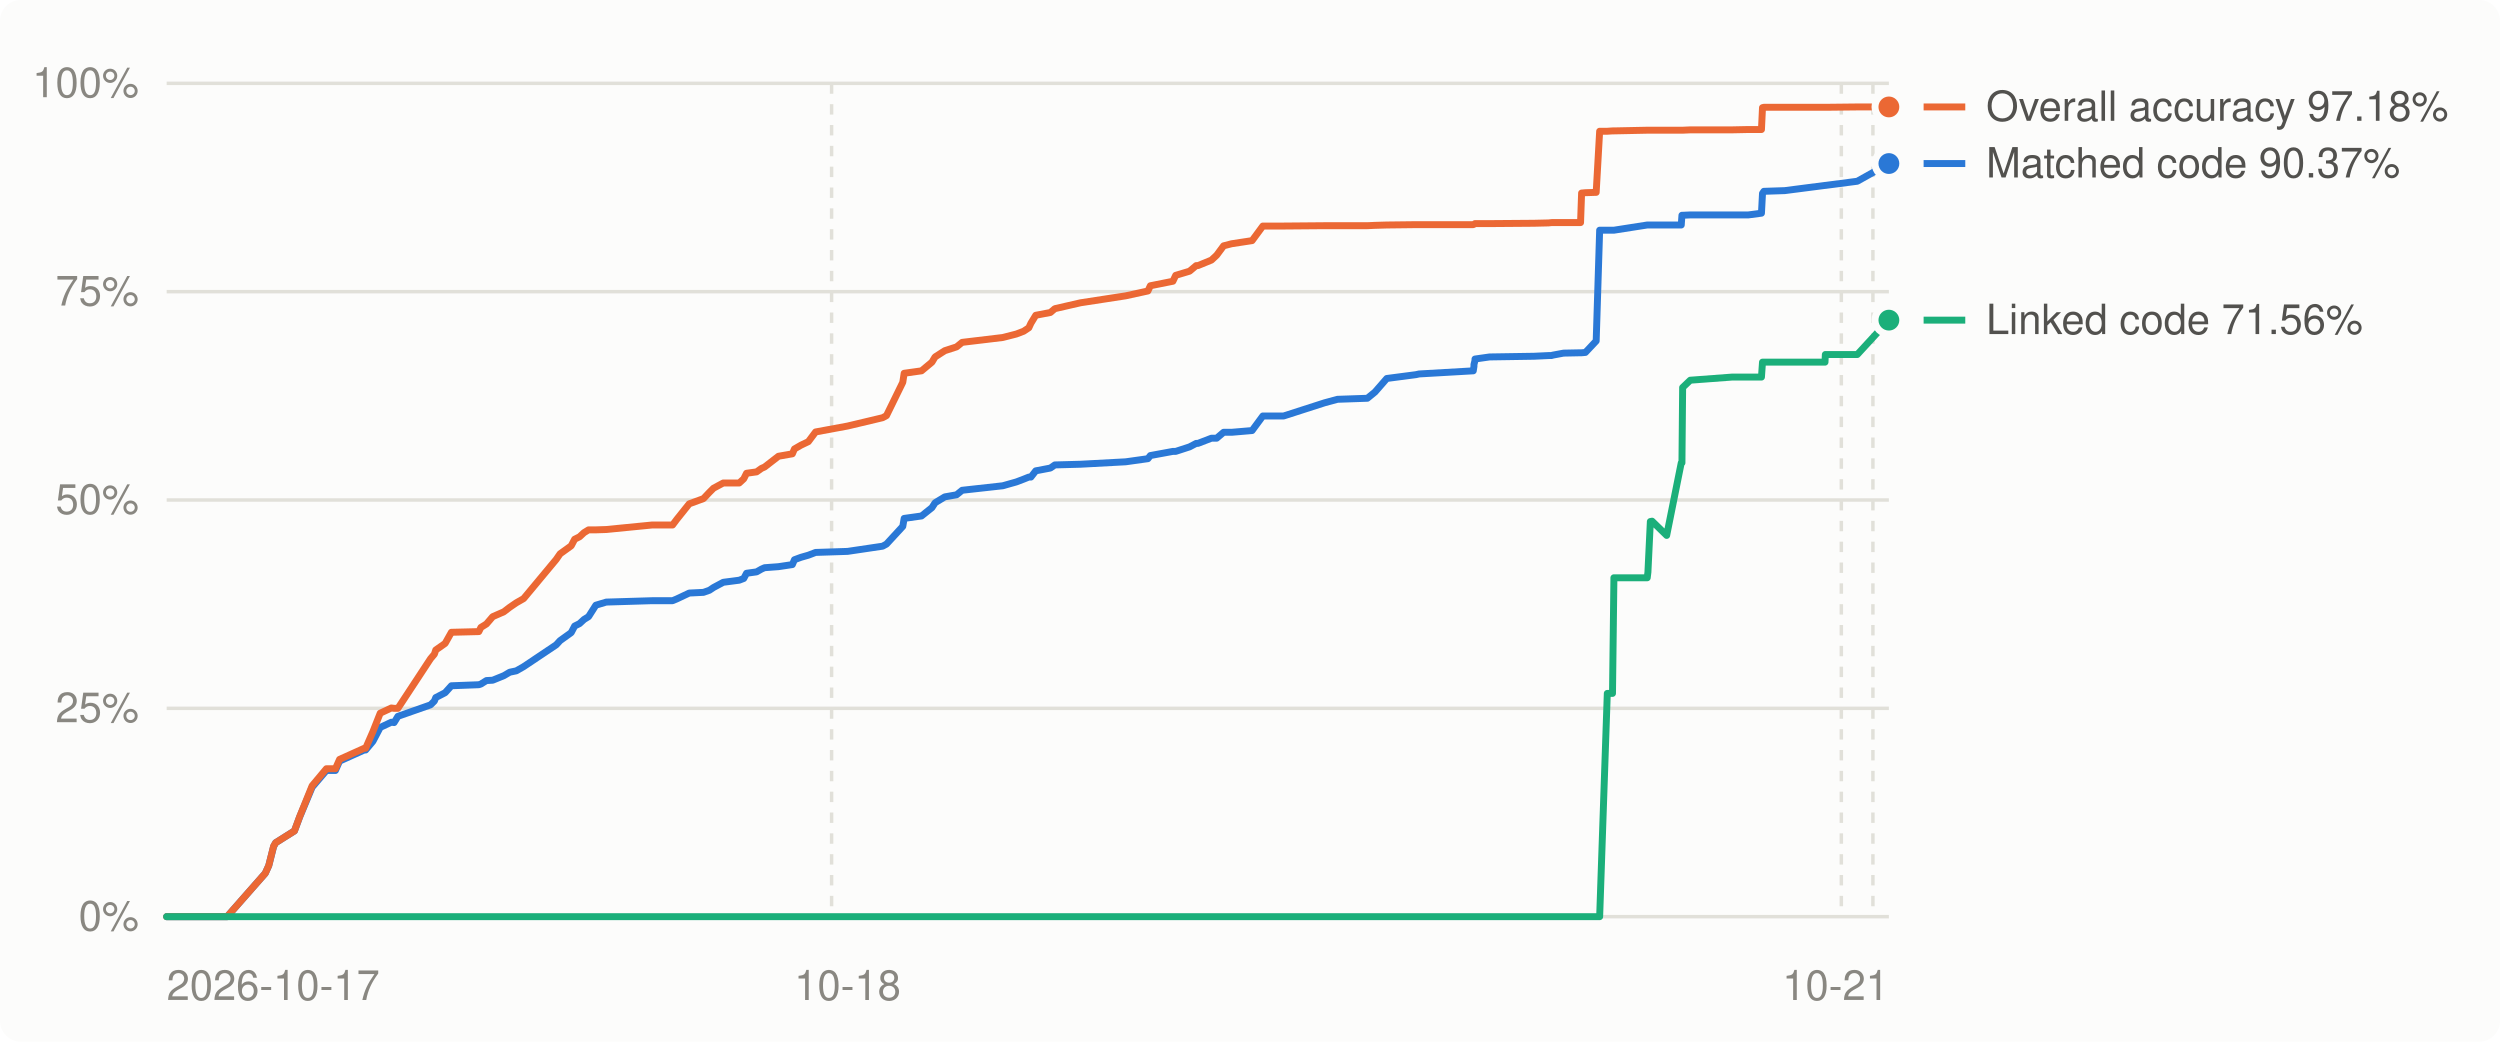
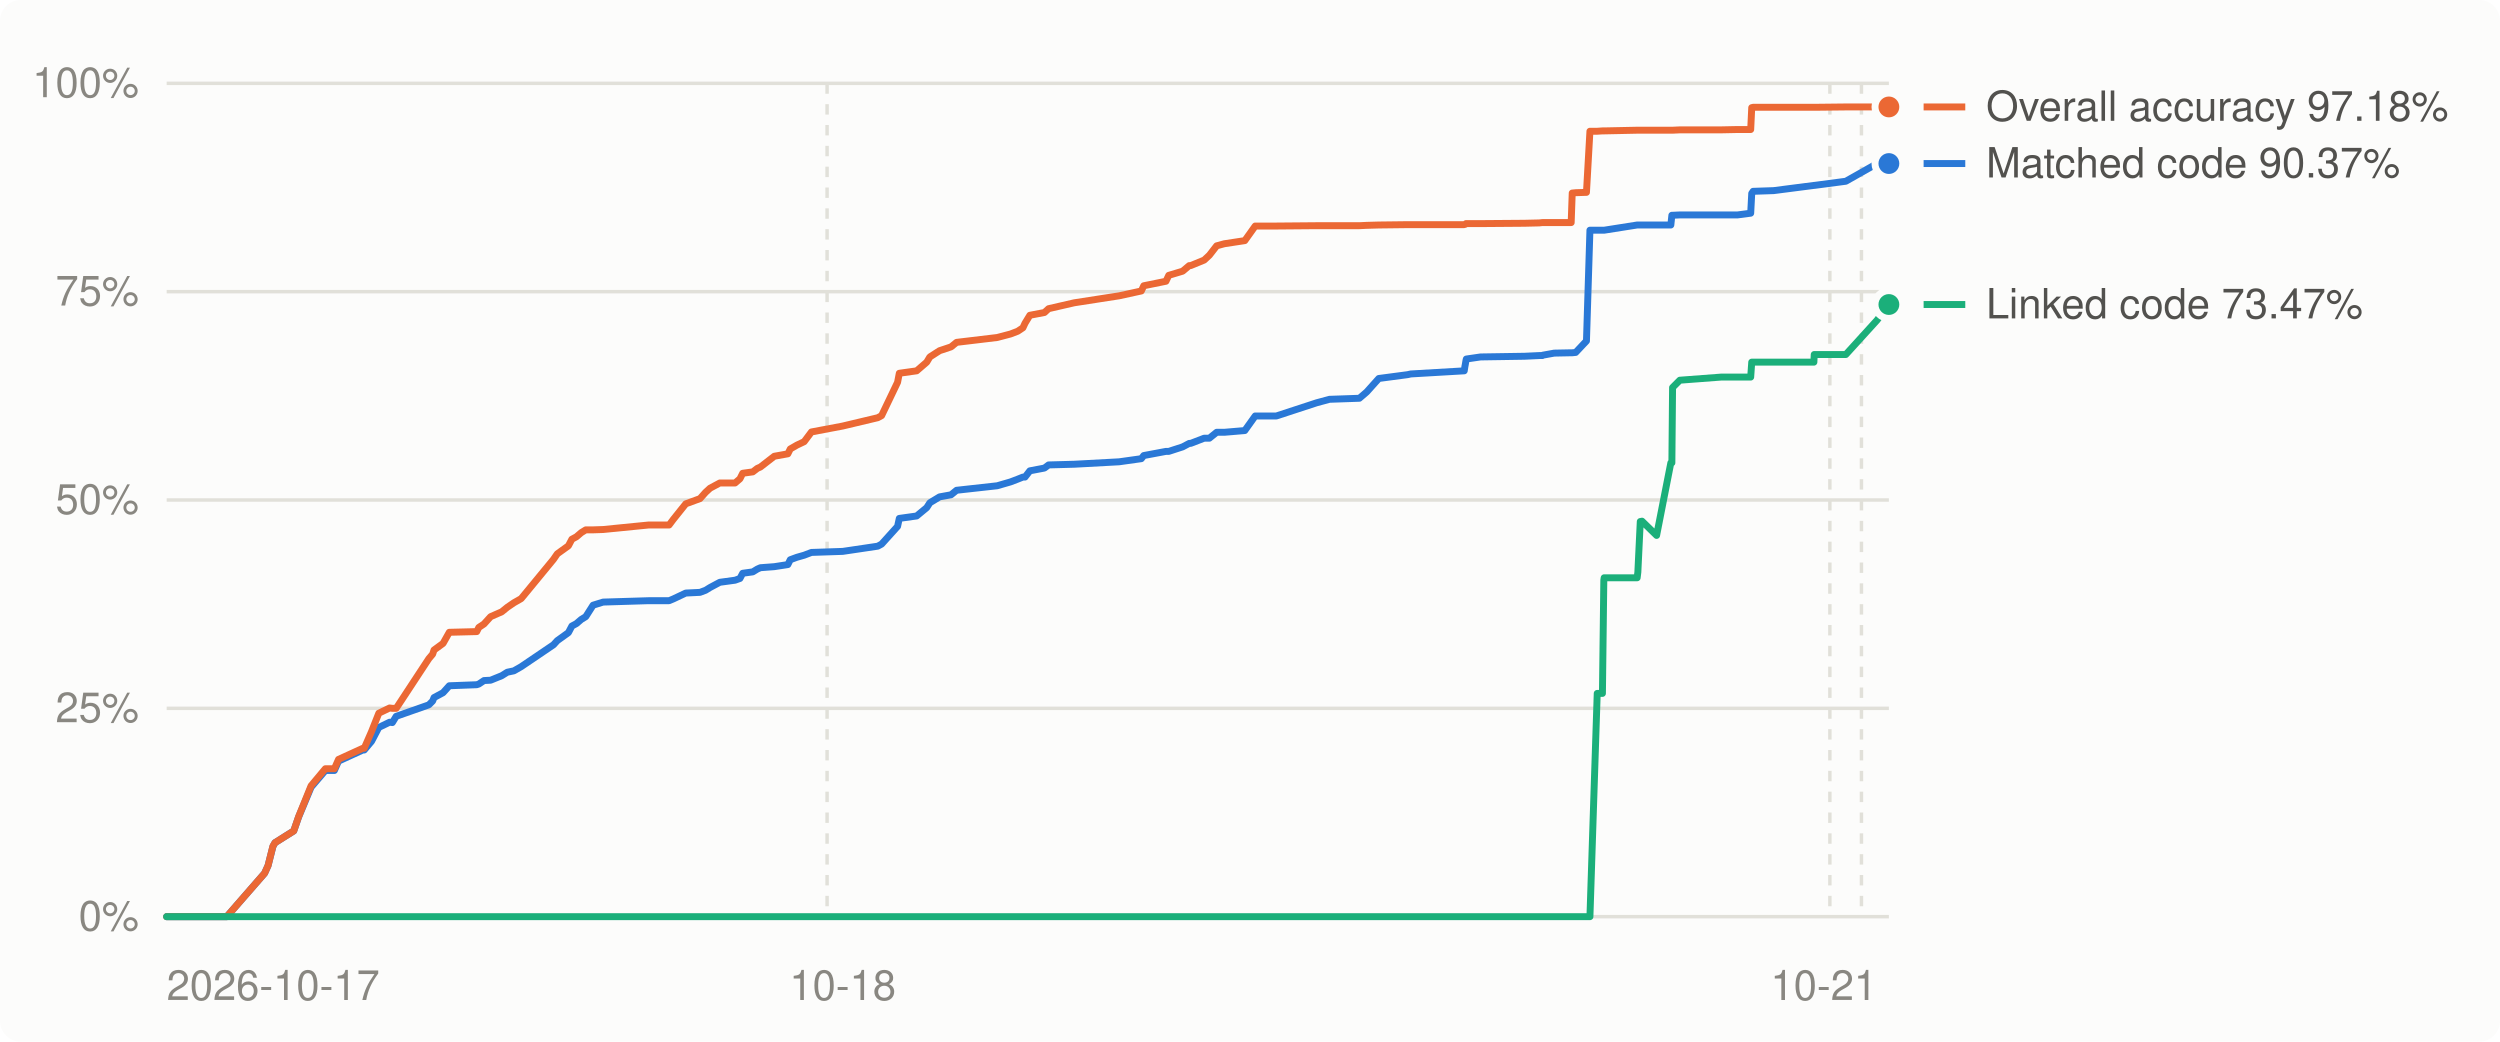
<svg xmlns="http://www.w3.org/2000/svg" viewBox="0 0 720 300" width="720" height="300" role="img" aria-label="Decompilation progress over time">
  <style>
.bg{fill:#fcfcfb}.grid{stroke:#e1e0d9}.muted{fill:#898781}.lbl{fill:#52514e}.ln0{stroke:#2a78d6}.dot0{fill:#2a78d6;stroke:#fcfcfb}.ln1{stroke:#eb6834}.dot1{fill:#eb6834;stroke:#fcfcfb}.ln2{stroke:#1baf7a}.dot2{fill:#1baf7a;stroke:#fcfcfb}
@media (prefers-color-scheme: dark){.bg{fill:#1a1a19}.grid{stroke:#2c2c2a}.muted{fill:#898781}.lbl{fill:#c3c2b7}.ln0{stroke:#3987e5}.dot0{fill:#3987e5;stroke:#1a1a19}.ln1{stroke:#d95926}.dot1{fill:#d95926;stroke:#1a1a19}.ln2{stroke:#199e70}.dot2{fill:#199e70;stroke:#1a1a19}}
text{font:12px -apple-system,BlinkMacSystemFont,'Segoe UI',Helvetica,Arial,sans-serif}
</style>
  <rect class="bg" width="720" height="300" rx="6" />
  <line x1="48" x2="544" y1="264.0" y2="264.0" class="grid" stroke-width="1" />
  <text x="40" y="268.0" class="muted" text-anchor="end">0%</text>
  <line x1="48" x2="544" y1="204.0" y2="204.0" class="grid" stroke-width="1" />
  <text x="40" y="208.0" class="muted" text-anchor="end">25%</text>
  <line x1="48" x2="544" y1="144.0" y2="144.0" class="grid" stroke-width="1" />
  <text x="40" y="148.0" class="muted" text-anchor="end">50%</text>
  <line x1="48" x2="544" y1="84.0" y2="84.0" class="grid" stroke-width="1" />
  <text x="40" y="88.0" class="muted" text-anchor="end">75%</text>
  <line x1="48" x2="544" y1="24.0" y2="24.0" class="grid" stroke-width="1" />
  <text x="40" y="28.0" class="muted" text-anchor="end">100%</text>
-   <line x1="239.5" x2="239.5" y1="24" y2="264" class="grid" stroke-width="1" stroke-dasharray="3 3" />
-   <line x1="530.3" x2="530.3" y1="24" y2="264" class="grid" stroke-width="1" stroke-dasharray="3 3" />
-   <line x1="539.4" x2="539.4" y1="24" y2="264" class="grid" stroke-width="1" stroke-dasharray="3 3" />
+   <line x1="238.2" x2="238.2" y1="24" y2="264" class="grid" stroke-width="1" stroke-dasharray="3 3" />
+   <line x1="527.0" x2="527.0" y1="24" y2="264" class="grid" stroke-width="1" stroke-dasharray="3 3" />
+   <line x1="536.1" x2="536.1" y1="24" y2="264" class="grid" stroke-width="1" stroke-dasharray="3 3" />
  <text class="muted" x="48.0" y="288" text-anchor="start">2026-10-17</text>
-   <text class="muted" x="244.1" y="288" text-anchor="middle">10-18</text>
-   <text class="muted" x="544.0" y="288" text-anchor="end">10-21</text>
-   <polyline points="48.0,264.0 65.4,264.0 76.4,251.5 77.4,249.3 78.8,243.8 79.4,242.7 84.8,239.3 86.3,235.3 89.9,226.7 94.0,221.9 96.6,221.9 97.8,219.2 104.9,216.0 105.3,216.0 107.4,213.5 109.5,209.5 112.7,208.0 113.5,208.1 114.6,206.3 124.0,203.0 125.1,201.9 125.5,200.9 128.2,199.5 130.0,197.5 137.9,197.2 138.5,197.0 140.1,196.0 141.9,195.9 145.1,194.6 146.8,193.6 148.7,193.2 150.8,192.0 160.2,185.7 161.3,184.5 164.5,182.2 165.5,180.3 166.9,179.6 168.2,178.4 169.5,177.6 171.6,174.3 174.6,173.4 187.8,173.0 193.7,173.0 194.9,172.5 198.5,170.8 202.6,170.6 204.3,170.0 205.5,169.2 208.3,167.7 212.9,167.1 214.2,166.6 215.0,165.1 217.9,164.7 219.3,163.9 220.2,163.5 224.2,163.2 228.2,162.6 228.8,161.2 230.7,160.5 232.8,159.9 234.9,159.1 244.1,158.8 254.2,157.3 255.3,156.7 260.0,151.6 260.4,149.3 265.4,148.6 268.4,146.2 269.3,144.8 272.1,143.1 275.5,142.5 277.1,141.2 288.8,139.9 292.7,138.8 294.8,138.0 296.3,137.4 296.9,137.4 298.3,135.6 302.5,134.8 303.8,133.9 311.2,133.7 324.2,133.0 330.6,132.1 331.3,131.2 337.8,130.0 338.6,130.0 342.6,128.7 344.5,127.7 345.0,127.7 348.9,126.2 350.4,126.2 352.4,124.5 354.7,124.5 360.6,124.0 363.7,119.8 369.7,119.8 381.5,116.0 385.2,115.0 393.8,114.7 396.0,112.9 399.4,109.0 407.8,107.9 408.7,107.7 424.3,106.8 424.5,105.5 424.5,105.0 424.8,103.8 424.8,103.4 429.0,102.8 441.8,102.6 446.0,102.4 446.9,102.4 447.1,102.3 450.3,101.7 455.2,101.6 455.5,101.6 456.6,101.5 459.7,98.2 460.7,66.3 462.9,66.3 464.4,66.3 464.8,66.3 464.8,66.3 474.4,64.8 474.6,64.8 475.3,64.8 475.8,64.8 480.0,64.8 484.2,64.8 484.4,62.0 484.6,62.0 486.8,61.9 498.8,61.9 503.5,61.9 507.3,61.4 507.6,55.7 508.0,55.1 514.0,54.9 525.6,53.4 525.7,53.4 534.9,52.2 544.0,47.1" fill="none" class="ln0" stroke-width="2" stroke-linejoin="round" stroke-linecap="round" />
-   <polyline points="48.0,264.0 65.4,264.0 76.4,251.5 77.4,249.3 78.8,243.7 79.4,242.7 84.8,239.3 86.3,235.2 89.9,226.3 94.0,221.4 96.6,221.4 97.8,218.7 104.9,215.5 105.3,215.5 107.4,210.7 109.5,205.4 112.7,203.9 113.5,204.0 114.6,204.0 124.0,189.7 125.1,188.4 125.5,187.2 128.2,185.3 130.0,182.1 137.9,181.9 138.5,180.7 140.1,179.7 141.9,177.6 145.1,176.2 146.8,174.9 148.7,173.6 150.8,172.4 160.2,161.1 161.3,159.5 164.5,157.2 165.5,155.3 166.9,154.6 168.2,153.4 169.5,152.6 171.6,152.6 174.6,152.5 187.8,151.2 193.7,151.2 194.9,149.6 198.5,145.1 202.6,143.6 204.3,141.8 205.5,140.6 208.3,139.1 212.9,139.1 214.2,137.9 215.0,136.3 217.9,135.9 219.3,134.9 220.2,134.5 224.2,131.4 228.2,130.7 228.8,129.3 230.7,128.2 232.8,127.2 234.9,124.4 244.1,122.7 254.2,120.3 255.3,119.7 260.0,110.1 260.4,107.5 265.4,106.8 268.4,104.3 269.3,102.8 272.1,101.0 275.5,99.9 277.1,98.6 288.8,97.2 292.7,96.2 294.8,95.4 296.3,94.4 296.9,93.1 298.3,90.8 302.5,90.0 303.8,88.9 311.2,87.2 324.2,85.2 330.6,83.8 331.3,82.3 337.8,81.0 338.6,79.3 342.6,78.1 344.5,76.5 345.0,76.5 348.9,74.9 350.4,73.5 352.4,70.8 354.7,70.2 360.6,69.3 363.7,65.1 369.7,65.1 381.5,65.0 385.2,65.0 393.8,65.0 396.0,64.9 399.4,64.8 407.8,64.7 408.7,64.7 424.3,64.7 424.5,64.6 424.5,64.6 424.8,64.4 424.8,64.4 429.0,64.4 441.8,64.3 446.0,64.2 446.9,64.1 447.1,64.1 450.3,64.1 455.2,64.1 455.5,55.6 456.6,55.5 459.7,55.4 460.7,37.8 462.9,37.8 464.4,37.7 464.8,37.7 464.8,37.7 474.4,37.5 474.6,37.5 475.3,37.5 475.8,37.5 480.0,37.5 484.2,37.5 484.4,37.5 484.6,37.5 486.8,37.4 498.8,37.4 503.5,37.3 507.3,37.3 507.6,31.0 508.0,30.9 514.0,30.9 525.6,30.9 525.7,30.9 534.9,30.8 544.0,30.8" fill="none" class="ln1" stroke-width="2" stroke-linejoin="round" stroke-linecap="round" />
-   <polyline points="48.0,264.0 65.4,264.0 76.4,264.0 77.4,264.0 78.8,264.0 79.4,264.0 84.8,264.0 86.3,264.0 89.9,264.0 94.0,264.0 96.6,264.0 97.8,264.0 104.9,264.0 105.3,264.0 107.4,264.0 109.5,264.0 112.7,264.0 113.5,264.0 114.6,264.0 124.0,264.0 125.1,264.0 125.5,264.0 128.2,264.0 130.0,264.0 137.9,264.0 138.5,264.0 140.1,264.0 141.9,264.0 145.1,264.0 146.8,264.0 148.7,264.0 150.8,264.0 160.2,264.0 161.3,264.0 164.5,264.0 165.5,264.0 166.9,264.0 168.2,264.0 169.5,264.0 171.6,264.0 174.6,264.0 187.8,264.0 193.7,264.0 194.9,264.0 198.5,264.0 202.6,264.0 204.3,264.0 205.5,264.0 208.3,264.0 212.9,264.0 214.2,264.0 215.0,264.0 217.9,264.0 219.3,264.0 220.2,264.0 224.2,264.0 228.2,264.0 228.8,264.0 230.7,264.0 232.8,264.0 234.9,264.0 244.1,264.0 254.2,264.0 255.3,264.0 260.0,264.0 260.4,264.0 265.4,264.0 268.4,264.0 269.3,264.0 272.1,264.0 275.5,264.0 277.1,264.0 288.8,264.0 292.7,264.0 294.8,264.0 296.3,264.0 296.9,264.0 298.3,264.0 302.5,264.0 303.8,264.0 311.2,264.0 324.2,264.0 330.6,264.0 331.3,264.0 337.8,264.0 338.6,264.0 342.6,264.0 344.5,264.0 345.0,264.0 348.9,264.0 350.4,264.0 352.4,264.0 354.7,264.0 360.6,264.0 363.7,264.0 369.7,264.0 381.5,264.0 385.2,264.0 393.8,264.0 396.0,264.0 399.4,264.0 407.8,264.0 408.7,264.0 424.3,264.0 424.5,264.0 424.5,264.0 424.8,264.0 424.8,264.0 429.0,264.0 441.8,264.0 446.0,264.0 446.9,264.0 447.1,264.0 450.3,264.0 455.2,264.0 455.5,264.0 456.6,264.0 459.7,264.0 460.7,264.0 462.9,199.7 464.4,199.7 464.8,167.1 464.8,166.4 474.4,166.4 474.6,164.8 475.3,150.2 475.8,150.1 480.0,154.2 484.2,133.3 484.4,133.3 484.6,111.6 486.8,109.5 498.8,108.6 503.5,108.6 507.3,108.6 507.6,104.3 508.0,104.3 514.0,104.3 525.6,104.3 525.7,102.1 534.9,102.1 544.0,92.2" fill="none" class="ln2" stroke-width="2" stroke-linejoin="round" stroke-linecap="round" />
+   <text class="muted" x="242.7" y="288" text-anchor="middle">10-18</text>
+   <text class="muted" x="540.6" y="288" text-anchor="end">10-21</text>
+   <polyline points="48.0,264.0 65.3,264.0 76.2,251.5 77.2,249.3 78.6,243.8 79.2,242.7 84.6,239.3 86.0,235.3 89.6,226.7 93.7,221.9 96.3,221.9 97.5,219.2 104.5,216.0 104.9,216.0 107.0,213.5 109.1,209.5 112.2,208.0 113.0,208.1 114.1,206.3 123.5,203.0 124.6,201.9 125.0,200.9 127.6,199.5 129.4,197.5 137.3,197.2 137.9,197.0 139.4,196.0 141.3,195.9 144.5,194.6 146.1,193.6 148.0,193.2 150.1,192.0 159.4,185.7 160.5,184.5 163.7,182.2 164.7,180.3 166.0,179.6 167.4,178.4 168.7,177.6 170.8,174.3 173.7,173.4 186.8,173.0 192.7,173.0 193.9,172.5 197.5,170.8 201.6,170.6 203.2,170.0 204.5,169.2 207.3,167.7 211.7,167.1 213.1,166.6 213.9,165.1 216.8,164.7 218.1,163.9 219.0,163.5 223.0,163.2 226.9,162.6 227.6,161.2 229.5,160.5 231.6,159.9 233.7,159.1 242.7,158.8 252.8,157.3 253.9,156.7 258.5,151.6 259.0,149.3 264.0,148.6 266.9,146.2 267.8,144.8 270.6,143.1 273.9,142.5 275.5,141.2 287.2,139.9 291.0,138.8 293.1,138.0 294.6,137.4 295.2,137.4 296.6,135.6 300.8,134.8 302.0,133.9 309.4,133.7 322.3,133.0 328.7,132.1 329.4,131.2 335.8,130.0 336.6,130.0 340.6,128.7 342.5,127.7 342.9,127.7 346.8,126.2 348.3,126.2 350.4,124.5 352.6,124.5 358.5,124.0 361.5,119.8 367.6,119.8 379.2,116.0 382.9,115.0 391.5,114.7 393.6,112.9 397.1,109.0 405.4,107.9 406.3,107.7 421.7,106.8 421.9,105.5 422.0,105.0 422.2,103.8 422.3,103.4 426.4,102.8 439.1,102.6 443.3,102.4 444.2,102.4 444.3,102.3 447.6,101.7 452.5,101.6 452.8,101.6 453.8,101.5 456.9,98.2 457.9,66.3 460.0,66.3 461.5,66.3 461.9,66.3 462.0,66.3 471.5,64.8 471.7,64.8 472.4,64.8 472.9,64.8 477.1,64.8 481.2,64.8 481.5,62.0 481.7,62.0 483.8,61.9 495.7,61.9 500.4,61.9 504.2,61.4 504.5,55.7 504.9,55.1 510.8,54.9 522.4,53.4 522.5,53.4 531.6,52.2 540.6,47.1 544.0,47.1" fill="none" class="ln0" stroke-width="2" stroke-linejoin="round" stroke-linecap="round" />
+   <polyline points="48.0,264.0 65.3,264.0 76.2,251.5 77.2,249.3 78.6,243.7 79.2,242.7 84.6,239.3 86.0,235.2 89.6,226.3 93.7,221.4 96.3,221.4 97.5,218.7 104.5,215.5 104.9,215.5 107.0,210.7 109.1,205.4 112.2,203.9 113.0,204.0 114.1,204.0 123.5,189.7 124.6,188.4 125.0,187.2 127.6,185.3 129.4,182.1 137.3,181.9 137.9,180.7 139.4,179.7 141.3,177.6 144.5,176.2 146.1,174.9 148.0,173.6 150.1,172.4 159.4,161.1 160.5,159.5 163.7,157.2 164.7,155.3 166.0,154.6 167.4,153.4 168.7,152.6 170.8,152.6 173.7,152.5 186.8,151.2 192.7,151.2 193.9,149.6 197.5,145.1 201.6,143.6 203.2,141.8 204.5,140.6 207.3,139.1 211.7,139.1 213.1,137.9 213.9,136.3 216.8,135.9 218.1,134.9 219.0,134.5 223.0,131.4 226.9,130.7 227.6,129.3 229.5,128.2 231.6,127.2 233.7,124.4 242.7,122.7 252.8,120.3 253.9,119.7 258.5,110.1 259.0,107.5 264.0,106.8 266.9,104.3 267.8,102.8 270.6,101.0 273.9,99.9 275.5,98.6 287.2,97.2 291.0,96.2 293.1,95.4 294.6,94.4 295.2,93.1 296.6,90.8 300.8,90.0 302.0,88.9 309.4,87.2 322.3,85.2 328.7,83.8 329.4,82.3 335.8,81.0 336.6,79.3 340.6,78.1 342.5,76.5 342.9,76.5 346.8,74.9 348.3,73.5 350.4,70.8 352.6,70.2 358.5,69.3 361.5,65.1 367.6,65.1 379.2,65.0 382.9,65.0 391.5,65.0 393.6,64.9 397.1,64.8 405.4,64.7 406.3,64.7 421.7,64.7 421.9,64.6 422.0,64.6 422.2,64.4 422.3,64.4 426.4,64.4 439.1,64.3 443.3,64.2 444.2,64.1 444.3,64.1 447.6,64.1 452.5,64.1 452.8,55.6 453.8,55.5 456.9,55.4 457.9,37.8 460.0,37.8 461.5,37.7 461.9,37.7 462.0,37.7 471.5,37.5 471.7,37.5 472.4,37.5 472.9,37.5 477.1,37.5 481.2,37.5 481.5,37.5 481.7,37.5 483.8,37.4 495.7,37.4 500.4,37.3 504.2,37.3 504.5,31.0 504.9,30.9 510.8,30.9 522.4,30.9 522.5,30.9 531.6,30.8 540.6,30.8 544.0,30.8" fill="none" class="ln1" stroke-width="2" stroke-linejoin="round" stroke-linecap="round" />
+   <polyline points="48.0,264.0 65.3,264.0 76.2,264.0 77.2,264.0 78.6,264.0 79.2,264.0 84.6,264.0 86.0,264.0 89.6,264.0 93.7,264.0 96.3,264.0 97.5,264.0 104.5,264.0 104.9,264.0 107.0,264.0 109.1,264.0 112.2,264.0 113.0,264.0 114.1,264.0 123.5,264.0 124.6,264.0 125.0,264.0 127.6,264.0 129.4,264.0 137.3,264.0 137.9,264.0 139.4,264.0 141.3,264.0 144.5,264.0 146.1,264.0 148.0,264.0 150.1,264.0 159.4,264.0 160.5,264.0 163.7,264.0 164.7,264.0 166.0,264.0 167.4,264.0 168.7,264.0 170.8,264.0 173.7,264.0 186.8,264.0 192.7,264.0 193.9,264.0 197.5,264.0 201.6,264.0 203.2,264.0 204.5,264.0 207.3,264.0 211.7,264.0 213.1,264.0 213.9,264.0 216.8,264.0 218.1,264.0 219.0,264.0 223.0,264.0 226.9,264.0 227.6,264.0 229.5,264.0 231.6,264.0 233.7,264.0 242.7,264.0 252.8,264.0 253.9,264.0 258.5,264.0 259.0,264.0 264.0,264.0 266.9,264.0 267.8,264.0 270.6,264.0 273.9,264.0 275.5,264.0 287.2,264.0 291.0,264.0 293.1,264.0 294.6,264.0 295.2,264.0 296.6,264.0 300.8,264.0 302.0,264.0 309.4,264.0 322.3,264.0 328.7,264.0 329.4,264.0 335.8,264.0 336.6,264.0 340.6,264.0 342.5,264.0 342.9,264.0 346.8,264.0 348.3,264.0 350.4,264.0 352.6,264.0 358.5,264.0 361.5,264.0 367.6,264.0 379.2,264.0 382.9,264.0 391.5,264.0 393.6,264.0 397.1,264.0 405.4,264.0 406.3,264.0 421.7,264.0 421.9,264.0 422.0,264.0 422.2,264.0 422.3,264.0 426.4,264.0 439.1,264.0 443.3,264.0 444.2,264.0 444.3,264.0 447.6,264.0 452.5,264.0 452.8,264.0 453.8,264.0 456.9,264.0 457.9,264.0 460.0,199.7 461.5,199.7 461.9,167.1 462.0,166.4 471.5,166.4 471.7,164.8 472.4,150.2 472.9,150.1 477.1,154.2 481.2,133.3 481.5,133.3 481.7,111.6 483.8,109.5 495.7,108.6 500.4,108.6 504.2,108.6 504.5,104.3 504.9,104.3 510.8,104.3 522.4,104.3 522.5,102.1 531.6,102.1 540.6,92.2 544.0,87.7" fill="none" class="ln2" stroke-width="2" stroke-linejoin="round" stroke-linecap="round" />
  <circle cx="544.0" cy="47.1" r="4" class="dot0" stroke-width="2" />
  <circle cx="544.0" cy="30.8" r="4" class="dot1" stroke-width="2" />
-   <circle cx="544.0" cy="92.2" r="4" class="dot2" stroke-width="2" />
-   <line x1="554" x2="566" y1="92.2" y2="92.2" class="ln2" stroke-width="2" />
-   <text class="lbl" x="572" y="96.2">Linked code 71.56%</text>
+   <circle cx="544.0" cy="87.7" r="4" class="dot2" stroke-width="2" />
+   <line x1="554" x2="566" y1="87.7" y2="87.7" class="ln2" stroke-width="2" />
+   <text class="lbl" x="572" y="91.7">Linked code 73.47%</text>
  <line x1="554" x2="566" y1="47.1" y2="47.1" class="ln0" stroke-width="2" />
  <text class="lbl" x="572" y="51.1">Matched code 90.37%</text>
  <line x1="554" x2="566" y1="30.8" y2="30.8" class="ln1" stroke-width="2" />
  <text class="lbl" x="572" y="34.8">Overall accuracy 97.18%</text>
</svg>
